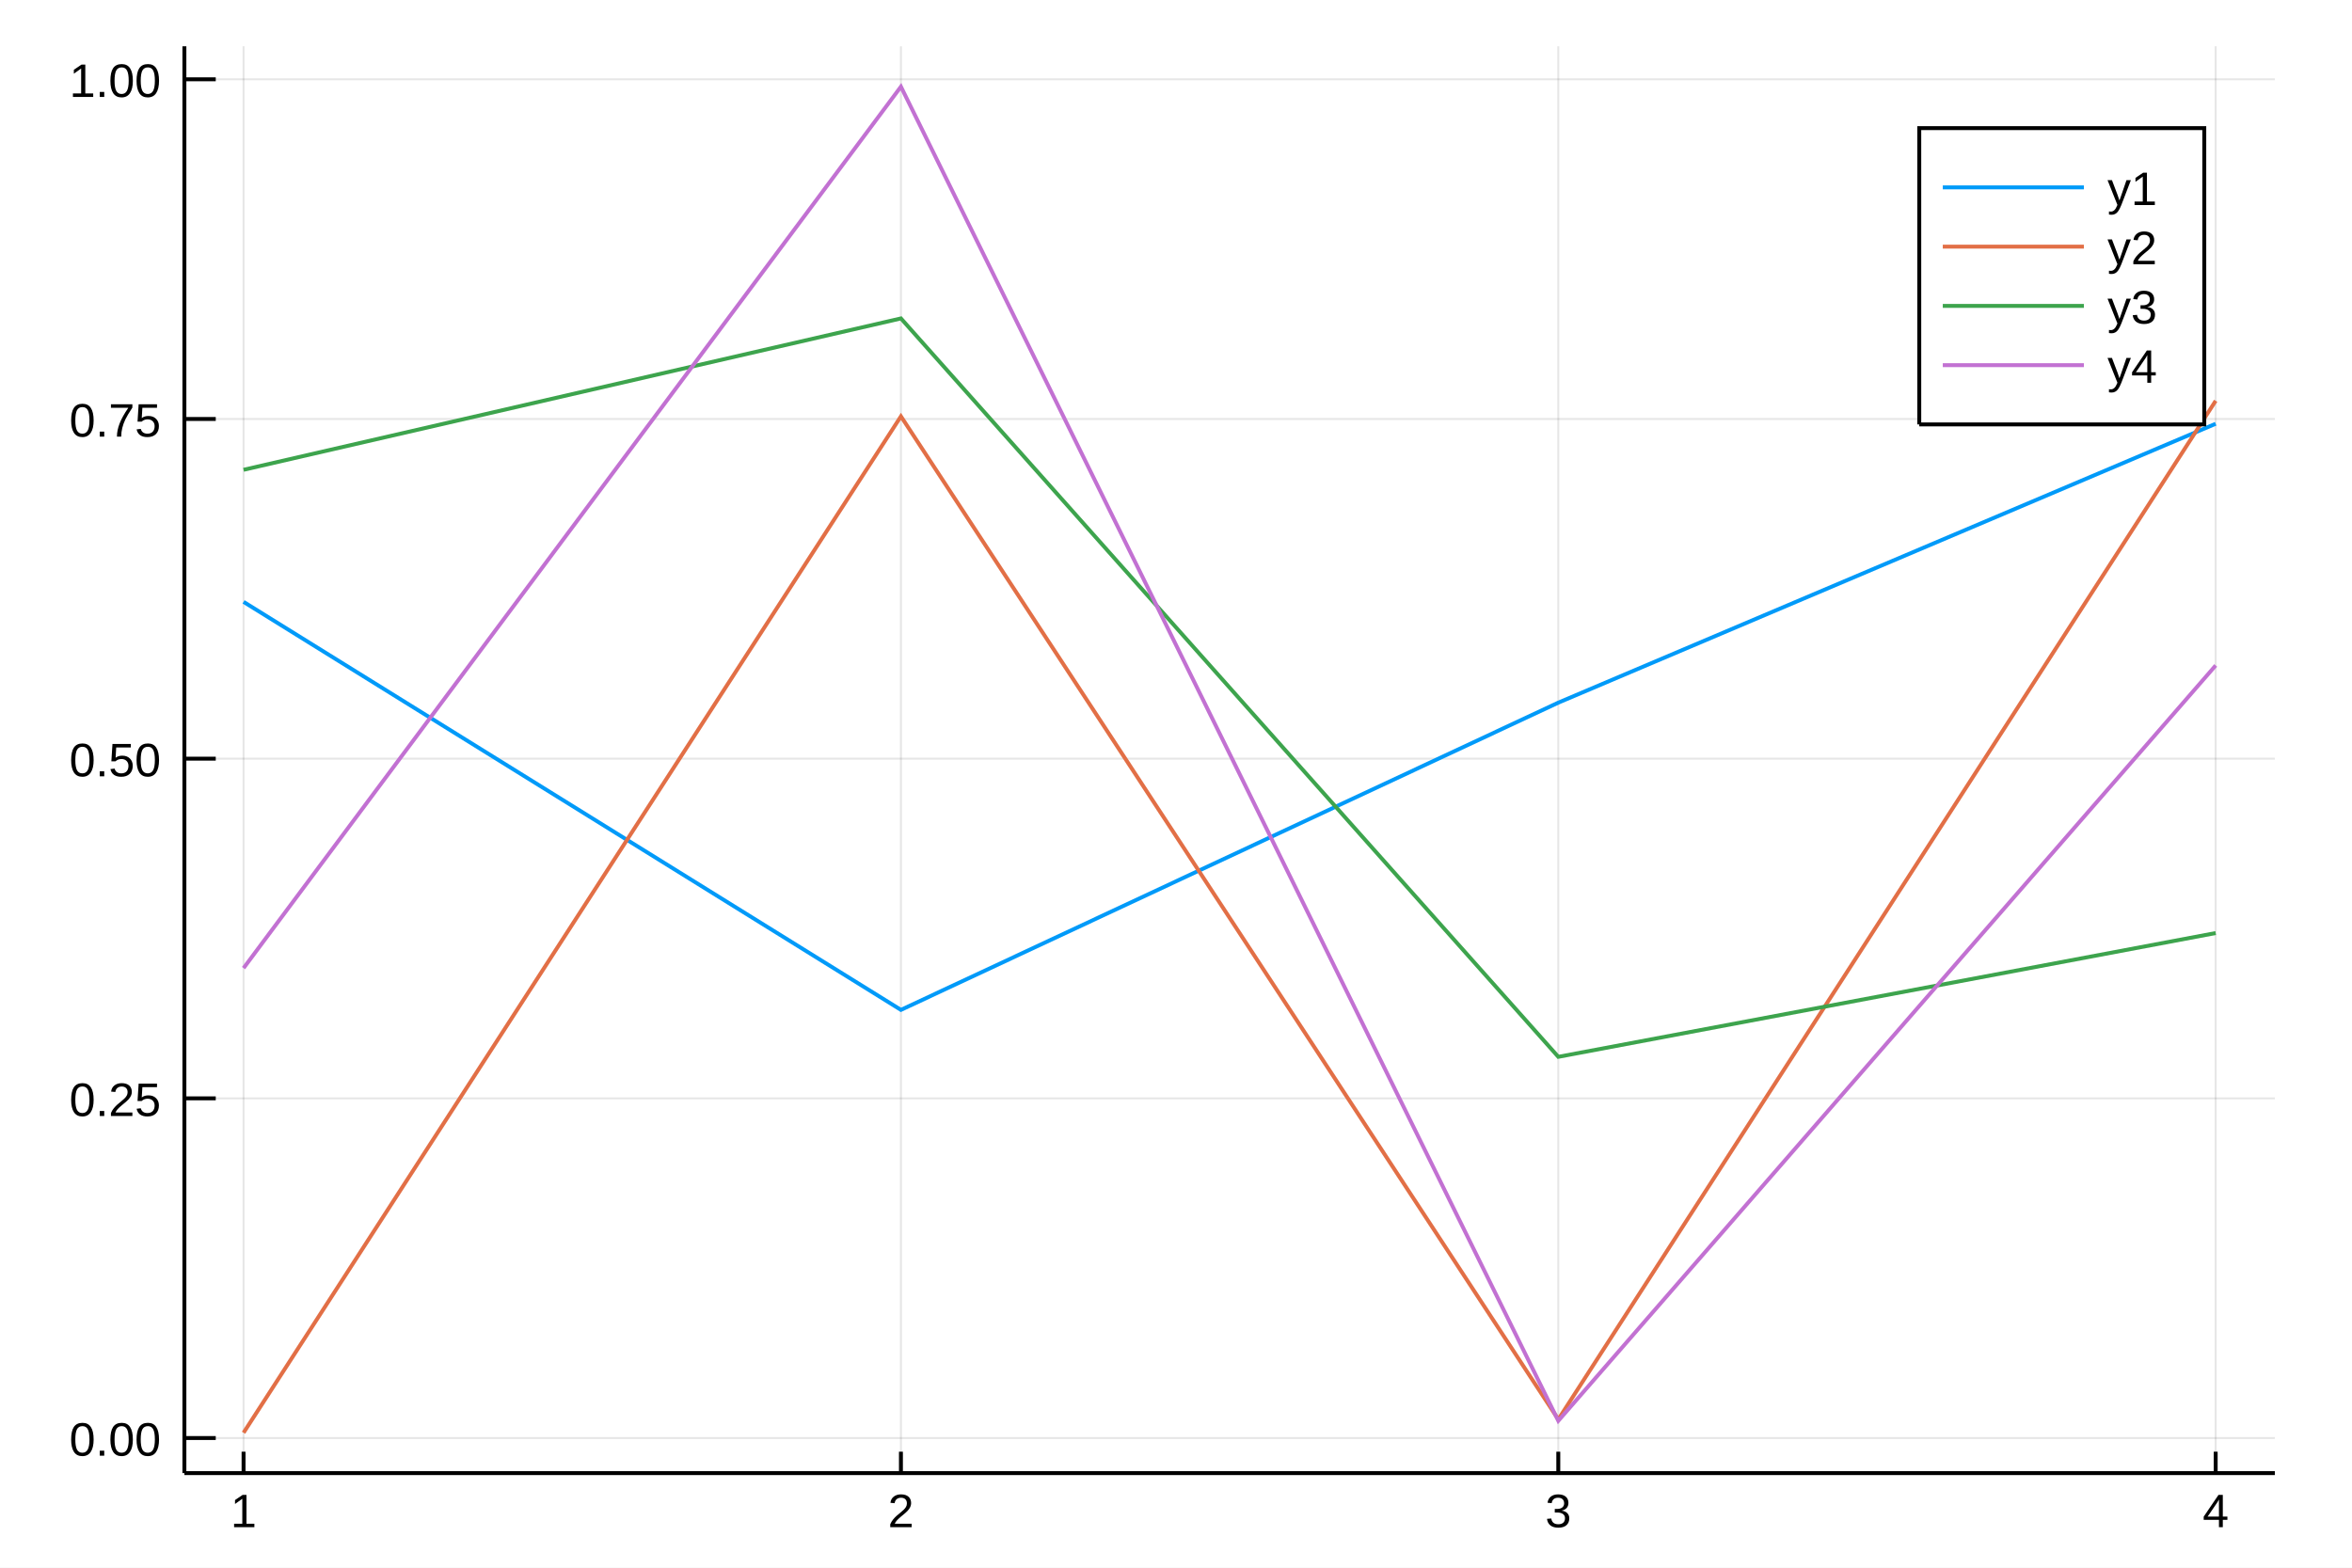
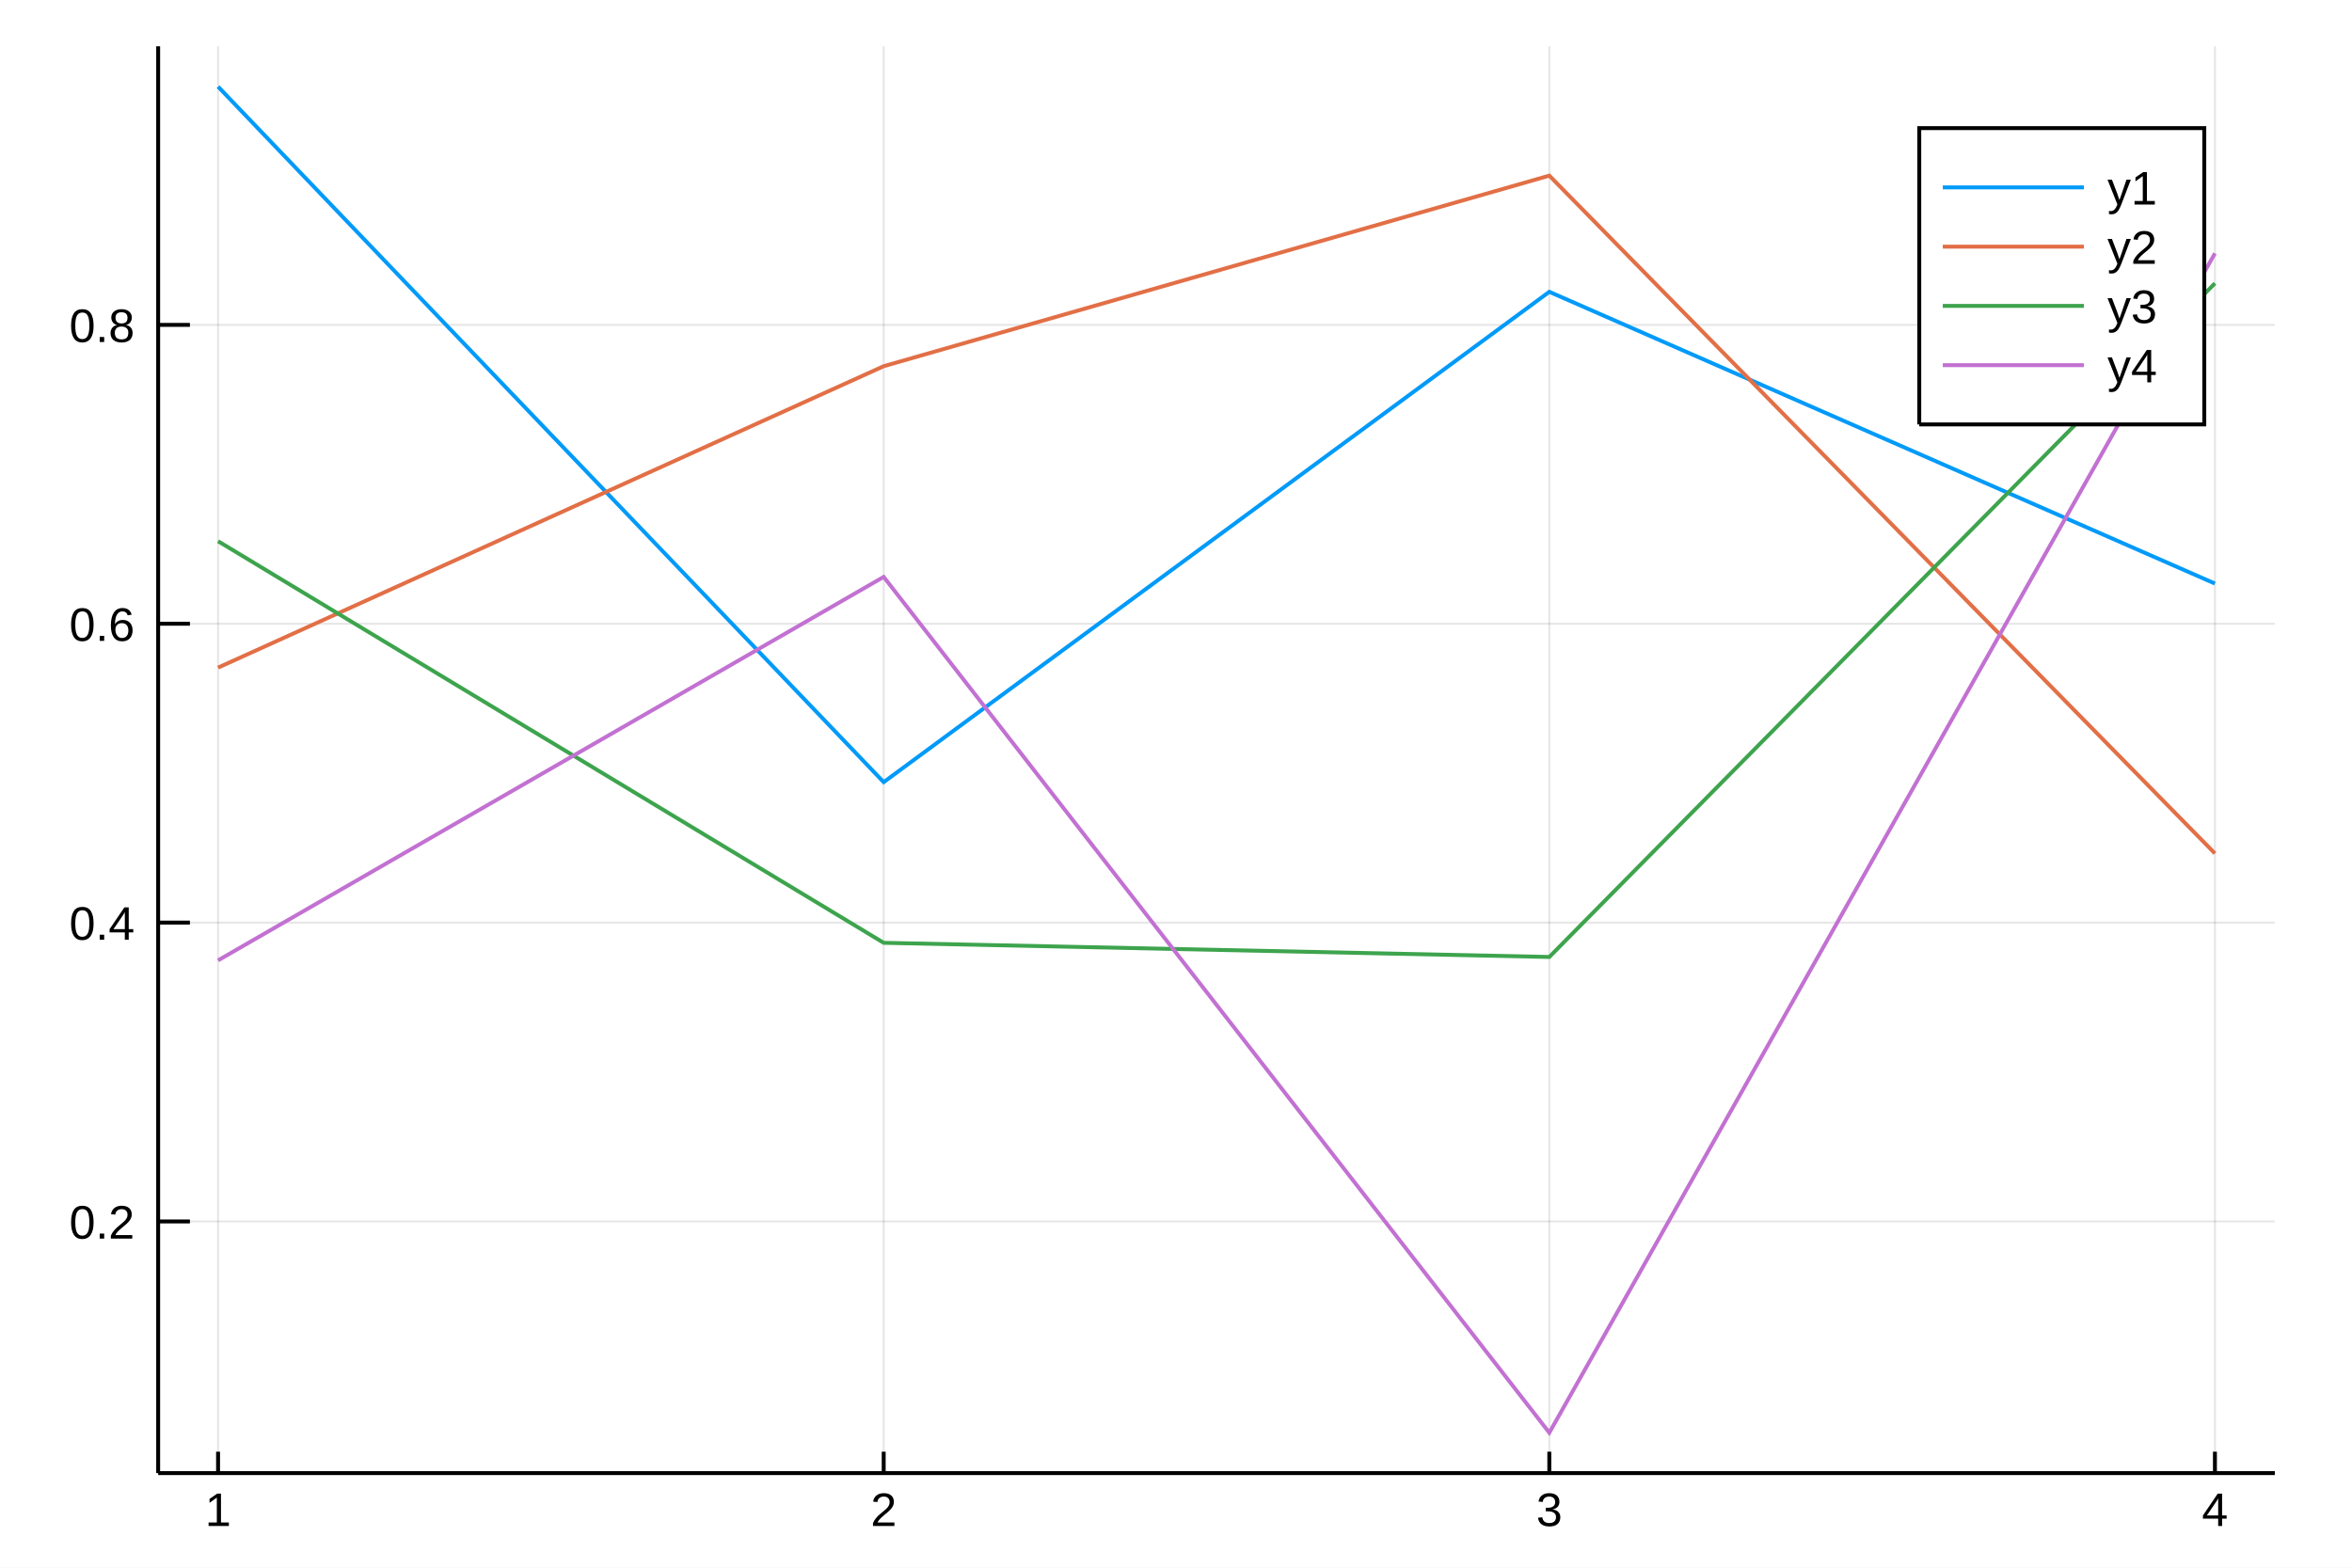
- <svg xmlns="http://www.w3.org/2000/svg" width="600" height="400" viewBox="0 0 600 400">
+ <svg xmlns="http://www.w3.org/2000/svg" width="600" height="400" viewBox="0 0 2400 1600">
  <defs>
-     <clipPath id="clip9600">
-       <rect x="0" y="0" width="600" height="400" />
+     <clipPath id="clip1000">
+       <rect x="0" y="0" width="2000" height="2000" />
    </clipPath>
  </defs>
-   <polygon clip-path="url(#clip9600)" points=" 0,400 600,400 600,0 0,0    " fill="#ffffff" fill-opacity="1" />
  <defs>
-     <clipPath id="clip9601">
-       <rect x="120" y="0" width="421" height="400" />
+     <clipPath id="clip1001">
+       <rect x="0" y="0" width="2400" height="1600" />
    </clipPath>
  </defs>
-   <polygon clip-path="url(#clip9600)" points=" 47.039,375.869 580.315,375.869 580.315,11.811 47.039,11.811    " fill="#ffffff" fill-opacity="1" />
+   <polygon clip-path="url(#clip1001)" points=" 0,1600 2400,1600 2400,0 0,0    " fill="#ffffff" fill-opacity="1" />
  <defs>
-     <clipPath id="clip9602">
-       <rect x="47" y="11" width="534" height="365" />
+     <clipPath id="clip1002">
+       <rect x="480" y="0" width="1681" height="1600" />
    </clipPath>
  </defs>
-   <polyline clip-path="url(#clip9602)" style="stroke:#000000; stroke-width:0.5; stroke-opacity:0.1; fill:none" points="   62.132,375.869 62.132,11.811    " />
-   <polyline clip-path="url(#clip9602)" style="stroke:#000000; stroke-width:0.5; stroke-opacity:0.1; fill:none" points="   229.829,375.869 229.829,11.811    " />
-   <polyline clip-path="url(#clip9602)" style="stroke:#000000; stroke-width:0.5; stroke-opacity:0.1; fill:none" points="   397.525,375.869 397.525,11.811    " />
-   <polyline clip-path="url(#clip9602)" style="stroke:#000000; stroke-width:0.5; stroke-opacity:0.1; fill:none" points="   565.222,375.869 565.222,11.811    " />
-   <polyline clip-path="url(#clip9602)" style="stroke:#000000; stroke-width:0.5; stroke-opacity:0.1; fill:none" points="   47.039,366.917 580.315,366.917    " />
-   <polyline clip-path="url(#clip9602)" style="stroke:#000000; stroke-width:0.5; stroke-opacity:0.1; fill:none" points="   47.039,280.246 580.315,280.246    " />
-   <polyline clip-path="url(#clip9602)" style="stroke:#000000; stroke-width:0.5; stroke-opacity:0.1; fill:none" points="   47.039,193.575 580.315,193.575    " />
-   <polyline clip-path="url(#clip9602)" style="stroke:#000000; stroke-width:0.5; stroke-opacity:0.1; fill:none" points="   47.039,106.903 580.315,106.903    " />
-   <polyline clip-path="url(#clip9602)" style="stroke:#000000; stroke-width:0.5; stroke-opacity:0.1; fill:none" points="   47.039,20.232 580.315,20.232    " />
-   <polyline clip-path="url(#clip9600)" style="stroke:#000000; stroke-width:1; stroke-opacity:1; fill:none" points="   47.039,375.869 580.315,375.869    " />
-   <polyline clip-path="url(#clip9600)" style="stroke:#000000; stroke-width:1; stroke-opacity:1; fill:none" points="   47.039,375.869 47.039,11.811    " />
-   <polyline clip-path="url(#clip9600)" style="stroke:#000000; stroke-width:1; stroke-opacity:1; fill:none" points="   62.132,375.869 62.132,370.408    " />
-   <polyline clip-path="url(#clip9600)" style="stroke:#000000; stroke-width:1; stroke-opacity:1; fill:none" points="   229.829,375.869 229.829,370.408    " />
-   <polyline clip-path="url(#clip9600)" style="stroke:#000000; stroke-width:1; stroke-opacity:1; fill:none" points="   397.525,375.869 397.525,370.408    " />
-   <polyline clip-path="url(#clip9600)" style="stroke:#000000; stroke-width:1; stroke-opacity:1; fill:none" points="   565.222,375.869 565.222,370.408    " />
-   <polyline clip-path="url(#clip9600)" style="stroke:#000000; stroke-width:1; stroke-opacity:1; fill:none" points="   47.039,366.917 55.038,366.917    " />
-   <polyline clip-path="url(#clip9600)" style="stroke:#000000; stroke-width:1; stroke-opacity:1; fill:none" points="   47.039,280.246 55.038,280.246    " />
-   <polyline clip-path="url(#clip9600)" style="stroke:#000000; stroke-width:1; stroke-opacity:1; fill:none" points="   47.039,193.575 55.038,193.575    " />
-   <polyline clip-path="url(#clip9600)" style="stroke:#000000; stroke-width:1; stroke-opacity:1; fill:none" points="   47.039,106.903 55.038,106.903    " />
-   <polyline clip-path="url(#clip9600)" style="stroke:#000000; stroke-width:1; stroke-opacity:1; fill:none" points="   47.039,20.232 55.038,20.232    " />
-   <g clip-path="url(#clip9600)">
-     <text style="fill:#000000; fill-opacity:1; font-family:Arial,Helvetica Neue,Helvetica,sans-serif; font-size:12; text-anchor:middle;" transform="rotate(0, 62.1318, 389.669)" x="62.132" y="389.669">1</text>
+   <polygon clip-path="url(#clip1001)" points=" 161.394,1503.47 2321.26,1503.47 2321.26,47.244 161.394,47.244    " fill="#ffffff" fill-opacity="1" />
+   <defs>
+     <clipPath id="clip1003">
+       <rect x="161" y="47" width="2161" height="1457" />
+     </clipPath>
+   </defs>
+   <polyline clip-path="url(#clip1003)" style="stroke:#000000; stroke-width:2; stroke-opacity:0.1; fill:none" points="   222.522,1503.47 222.522,47.244    " />
+   <polyline clip-path="url(#clip1003)" style="stroke:#000000; stroke-width:2; stroke-opacity:0.1; fill:none" points="   901.725,1503.47 901.725,47.244    " />
+   <polyline clip-path="url(#clip1003)" style="stroke:#000000; stroke-width:2; stroke-opacity:0.1; fill:none" points="   1580.93,1503.47 1580.93,47.244    " />
+   <polyline clip-path="url(#clip1003)" style="stroke:#000000; stroke-width:2; stroke-opacity:0.1; fill:none" points="   2260.13,1503.47 2260.13,47.244    " />
+   <polyline clip-path="url(#clip1003)" style="stroke:#000000; stroke-width:2; stroke-opacity:0.1; fill:none" points="   161.394,1246.62 2321.26,1246.62    " />
+   <polyline clip-path="url(#clip1003)" style="stroke:#000000; stroke-width:2; stroke-opacity:0.1; fill:none" points="   161.394,941.605 2321.26,941.605    " />
+   <polyline clip-path="url(#clip1003)" style="stroke:#000000; stroke-width:2; stroke-opacity:0.1; fill:none" points="   161.394,636.591 2321.26,636.591    " />
+   <polyline clip-path="url(#clip1003)" style="stroke:#000000; stroke-width:2; stroke-opacity:0.1; fill:none" points="   161.394,331.577 2321.26,331.577    " />
+   <polyline clip-path="url(#clip1001)" style="stroke:#000000; stroke-width:4; stroke-opacity:1; fill:none" points="   161.394,1503.47 2321.26,1503.47    " />
+   <polyline clip-path="url(#clip1001)" style="stroke:#000000; stroke-width:4; stroke-opacity:1; fill:none" points="   161.394,1503.47 161.394,47.244    " />
+   <polyline clip-path="url(#clip1001)" style="stroke:#000000; stroke-width:4; stroke-opacity:1; fill:none" points="   222.522,1503.47 222.522,1481.63    " />
+   <polyline clip-path="url(#clip1001)" style="stroke:#000000; stroke-width:4; stroke-opacity:1; fill:none" points="   901.725,1503.47 901.725,1481.63    " />
+   <polyline clip-path="url(#clip1001)" style="stroke:#000000; stroke-width:4; stroke-opacity:1; fill:none" points="   1580.93,1503.47 1580.93,1481.63    " />
+   <polyline clip-path="url(#clip1001)" style="stroke:#000000; stroke-width:4; stroke-opacity:1; fill:none" points="   2260.13,1503.47 2260.13,1481.63    " />
+   <polyline clip-path="url(#clip1001)" style="stroke:#000000; stroke-width:4; stroke-opacity:1; fill:none" points="   161.394,1246.62 193.792,1246.62    " />
+   <polyline clip-path="url(#clip1001)" style="stroke:#000000; stroke-width:4; stroke-opacity:1; fill:none" points="   161.394,941.605 193.792,941.605    " />
+   <polyline clip-path="url(#clip1001)" style="stroke:#000000; stroke-width:4; stroke-opacity:1; fill:none" points="   161.394,636.591 193.792,636.591    " />
+   <polyline clip-path="url(#clip1001)" style="stroke:#000000; stroke-width:4; stroke-opacity:1; fill:none" points="   161.394,331.577 193.792,331.577    " />
+   <g clip-path="url(#clip1001)">
+     <text style="fill:#000000; fill-opacity:1; font-family:Arial,Helvetica Neue,Helvetica,sans-serif; font-size:48; text-anchor:middle;" transform="rotate(0, 222.522, 1557.47)" x="222.522" y="1557.47">1</text>
  </g>
-   <g clip-path="url(#clip9600)">
-     <text style="fill:#000000; fill-opacity:1; font-family:Arial,Helvetica Neue,Helvetica,sans-serif; font-size:12; text-anchor:middle;" transform="rotate(0, 229.829, 389.669)" x="229.829" y="389.669">2</text>
+   <g clip-path="url(#clip1001)">
+     <text style="fill:#000000; fill-opacity:1; font-family:Arial,Helvetica Neue,Helvetica,sans-serif; font-size:48; text-anchor:middle;" transform="rotate(0, 901.725, 1557.47)" x="901.725" y="1557.47">2</text>
  </g>
-   <g clip-path="url(#clip9600)">
-     <text style="fill:#000000; fill-opacity:1; font-family:Arial,Helvetica Neue,Helvetica,sans-serif; font-size:12; text-anchor:middle;" transform="rotate(0, 397.525, 389.669)" x="397.525" y="389.669">3</text>
+   <g clip-path="url(#clip1001)">
+     <text style="fill:#000000; fill-opacity:1; font-family:Arial,Helvetica Neue,Helvetica,sans-serif; font-size:48; text-anchor:middle;" transform="rotate(0, 1580.93, 1557.47)" x="1580.93" y="1557.47">3</text>
  </g>
-   <g clip-path="url(#clip9600)">
-     <text style="fill:#000000; fill-opacity:1; font-family:Arial,Helvetica Neue,Helvetica,sans-serif; font-size:12; text-anchor:middle;" transform="rotate(0, 565.222, 389.669)" x="565.222" y="389.669">4</text>
+   <g clip-path="url(#clip1001)">
+     <text style="fill:#000000; fill-opacity:1; font-family:Arial,Helvetica Neue,Helvetica,sans-serif; font-size:48; text-anchor:middle;" transform="rotate(0, 2260.13, 1557.47)" x="2260.13" y="1557.47">4</text>
  </g>
-   <g clip-path="url(#clip9600)">
-     <text style="fill:#000000; fill-opacity:1; font-family:Arial,Helvetica Neue,Helvetica,sans-serif; font-size:12; text-anchor:end;" transform="rotate(0, 41.0391, 371.417)" x="41.039" y="371.417">0.00</text>
+   <g clip-path="url(#clip1001)">
+     <text style="fill:#000000; fill-opacity:1; font-family:Arial,Helvetica Neue,Helvetica,sans-serif; font-size:48; text-anchor:end;" transform="rotate(0, 137.394, 1264.12)" x="137.394" y="1264.12">0.2</text>
  </g>
-   <g clip-path="url(#clip9600)">
-     <text style="fill:#000000; fill-opacity:1; font-family:Arial,Helvetica Neue,Helvetica,sans-serif; font-size:12; text-anchor:end;" transform="rotate(0, 41.0391, 284.746)" x="41.039" y="284.746">0.25</text>
+   <g clip-path="url(#clip1001)">
+     <text style="fill:#000000; fill-opacity:1; font-family:Arial,Helvetica Neue,Helvetica,sans-serif; font-size:48; text-anchor:end;" transform="rotate(0, 137.394, 959.105)" x="137.394" y="959.105">0.4</text>
  </g>
-   <g clip-path="url(#clip9600)">
-     <text style="fill:#000000; fill-opacity:1; font-family:Arial,Helvetica Neue,Helvetica,sans-serif; font-size:12; text-anchor:end;" transform="rotate(0, 41.0391, 198.075)" x="41.039" y="198.075">0.50</text>
+   <g clip-path="url(#clip1001)">
+     <text style="fill:#000000; fill-opacity:1; font-family:Arial,Helvetica Neue,Helvetica,sans-serif; font-size:48; text-anchor:end;" transform="rotate(0, 137.394, 654.091)" x="137.394" y="654.091">0.6</text>
  </g>
-   <g clip-path="url(#clip9600)">
-     <text style="fill:#000000; fill-opacity:1; font-family:Arial,Helvetica Neue,Helvetica,sans-serif; font-size:12; text-anchor:end;" transform="rotate(0, 41.0391, 111.403)" x="41.039" y="111.403">0.75</text>
+   <g clip-path="url(#clip1001)">
+     <text style="fill:#000000; fill-opacity:1; font-family:Arial,Helvetica Neue,Helvetica,sans-serif; font-size:48; text-anchor:end;" transform="rotate(0, 137.394, 349.077)" x="137.394" y="349.077">0.8</text>
  </g>
-   <g clip-path="url(#clip9600)">
-     <text style="fill:#000000; fill-opacity:1; font-family:Arial,Helvetica Neue,Helvetica,sans-serif; font-size:12; text-anchor:end;" transform="rotate(0, 41.0391, 24.732)" x="41.039" y="24.732">1.00</text>
+   <polyline clip-path="url(#clip1003)" style="stroke:#009af9; stroke-width:4; stroke-opacity:1; fill:none" points="   222.522,88.458 901.725,798.257 1580.93,297.839 2260.13,595.582    " />
+   <polyline clip-path="url(#clip1003)" style="stroke:#e26f46; stroke-width:4; stroke-opacity:1; fill:none" points="   222.522,681.369 901.725,373.738 1580.93,179.263 2260.13,871.02    " />
+   <polyline clip-path="url(#clip1003)" style="stroke:#3da44d; stroke-width:4; stroke-opacity:1; fill:none" points="   222.522,552.361 901.725,962.254 1580.93,976.695 2260.13,289.154    " />
+   <polyline clip-path="url(#clip1003)" style="stroke:#c271d2; stroke-width:4; stroke-opacity:1; fill:none" points="   222.522,980.143 901.725,588.784 1580.93,1462.26 2260.13,258.586    " />
+   <polygon clip-path="url(#clip1001)" points=" 1958.43,433.164 2249.26,433.164 2249.26,130.764 1958.43,130.764    " fill="#ffffff" fill-opacity="1" />
+   <polyline clip-path="url(#clip1001)" style="stroke:#000000; stroke-width:4; stroke-opacity:1; fill:none" points="   1958.43,433.164 2249.26,433.164 2249.26,130.764 1958.43,130.764 1958.43,433.164    " />
+   <polyline clip-path="url(#clip1001)" style="stroke:#009af9; stroke-width:4; stroke-opacity:1; fill:none" points="   1982.43,191.244 2126.43,191.244    " />
+   <g clip-path="url(#clip1001)">
+     <text style="fill:#000000; fill-opacity:1; font-family:Arial,Helvetica Neue,Helvetica,sans-serif; font-size:48; text-anchor:start;" transform="rotate(0, 2150.43, 208.744)" x="2150.43" y="208.744">y1</text>
  </g>
-   <polyline clip-path="url(#clip9602)" style="stroke:#009af9; stroke-width:1; stroke-opacity:1; fill:none" points="   62.132,153.569 229.829,257.673 397.525,179.284 565.222,108.124    " />
-   <polyline clip-path="url(#clip9602)" style="stroke:#e26f46; stroke-width:1; stroke-opacity:1; fill:none" points="   62.132,365.565 229.829,106.233 397.525,362.157 565.222,102.269    " />
-   <polyline clip-path="url(#clip9602)" style="stroke:#3da44d; stroke-width:1; stroke-opacity:1; fill:none" points="   62.132,119.87 229.829,81.248 397.525,269.651 565.222,238.071    " />
-   <polyline clip-path="url(#clip9602)" style="stroke:#c271d2; stroke-width:1; stroke-opacity:1; fill:none" points="   62.132,247.017 229.829,22.114 397.525,362.523 565.222,169.792    " />
-   <polygon clip-path="url(#clip9600)" points=" 489.608,108.291 562.315,108.291 562.315,32.691 489.608,32.691    " fill="#ffffff" fill-opacity="1" />
-   <polyline clip-path="url(#clip9600)" style="stroke:#000000; stroke-width:1; stroke-opacity:1; fill:none" points="   489.608,108.291 562.315,108.291 562.315,32.691 489.608,32.691 489.608,108.291    " />
-   <polyline clip-path="url(#clip9600)" style="stroke:#009af9; stroke-width:1; stroke-opacity:1; fill:none" points="   495.608,47.811 531.608,47.811    " />
-   <g clip-path="url(#clip9600)">
-     <text style="fill:#000000; fill-opacity:1; font-family:Arial,Helvetica Neue,Helvetica,sans-serif; font-size:12; text-anchor:start;" transform="rotate(0, 537.608, 52.311)" x="537.608" y="52.311">y1</text>
+   <polyline clip-path="url(#clip1001)" style="stroke:#e26f46; stroke-width:4; stroke-opacity:1; fill:none" points="   1982.43,251.724 2126.43,251.724    " />
+   <g clip-path="url(#clip1001)">
+     <text style="fill:#000000; fill-opacity:1; font-family:Arial,Helvetica Neue,Helvetica,sans-serif; font-size:48; text-anchor:start;" transform="rotate(0, 2150.43, 269.224)" x="2150.43" y="269.224">y2</text>
  </g>
-   <polyline clip-path="url(#clip9600)" style="stroke:#e26f46; stroke-width:1; stroke-opacity:1; fill:none" points="   495.608,62.931 531.608,62.931    " />
-   <g clip-path="url(#clip9600)">
-     <text style="fill:#000000; fill-opacity:1; font-family:Arial,Helvetica Neue,Helvetica,sans-serif; font-size:12; text-anchor:start;" transform="rotate(0, 537.608, 67.431)" x="537.608" y="67.431">y2</text>
+   <polyline clip-path="url(#clip1001)" style="stroke:#3da44d; stroke-width:4; stroke-opacity:1; fill:none" points="   1982.43,312.204 2126.43,312.204    " />
+   <g clip-path="url(#clip1001)">
+     <text style="fill:#000000; fill-opacity:1; font-family:Arial,Helvetica Neue,Helvetica,sans-serif; font-size:48; text-anchor:start;" transform="rotate(0, 2150.43, 329.704)" x="2150.43" y="329.704">y3</text>
  </g>
-   <polyline clip-path="url(#clip9600)" style="stroke:#3da44d; stroke-width:1; stroke-opacity:1; fill:none" points="   495.608,78.051 531.608,78.051    " />
-   <g clip-path="url(#clip9600)">
-     <text style="fill:#000000; fill-opacity:1; font-family:Arial,Helvetica Neue,Helvetica,sans-serif; font-size:12; text-anchor:start;" transform="rotate(0, 537.608, 82.551)" x="537.608" y="82.551">y3</text>
-   </g>
-   <polyline clip-path="url(#clip9600)" style="stroke:#c271d2; stroke-width:1; stroke-opacity:1; fill:none" points="   495.608,93.171 531.608,93.171    " />
-   <g clip-path="url(#clip9600)">
-     <text style="fill:#000000; fill-opacity:1; font-family:Arial,Helvetica Neue,Helvetica,sans-serif; font-size:12; text-anchor:start;" transform="rotate(0, 537.608, 97.671)" x="537.608" y="97.671">y4</text>
+   <polyline clip-path="url(#clip1001)" style="stroke:#c271d2; stroke-width:4; stroke-opacity:1; fill:none" points="   1982.43,372.684 2126.43,372.684    " />
+   <g clip-path="url(#clip1001)">
+     <text style="fill:#000000; fill-opacity:1; font-family:Arial,Helvetica Neue,Helvetica,sans-serif; font-size:48; text-anchor:start;" transform="rotate(0, 2150.43, 390.184)" x="2150.43" y="390.184">y4</text>
  </g>
</svg>
